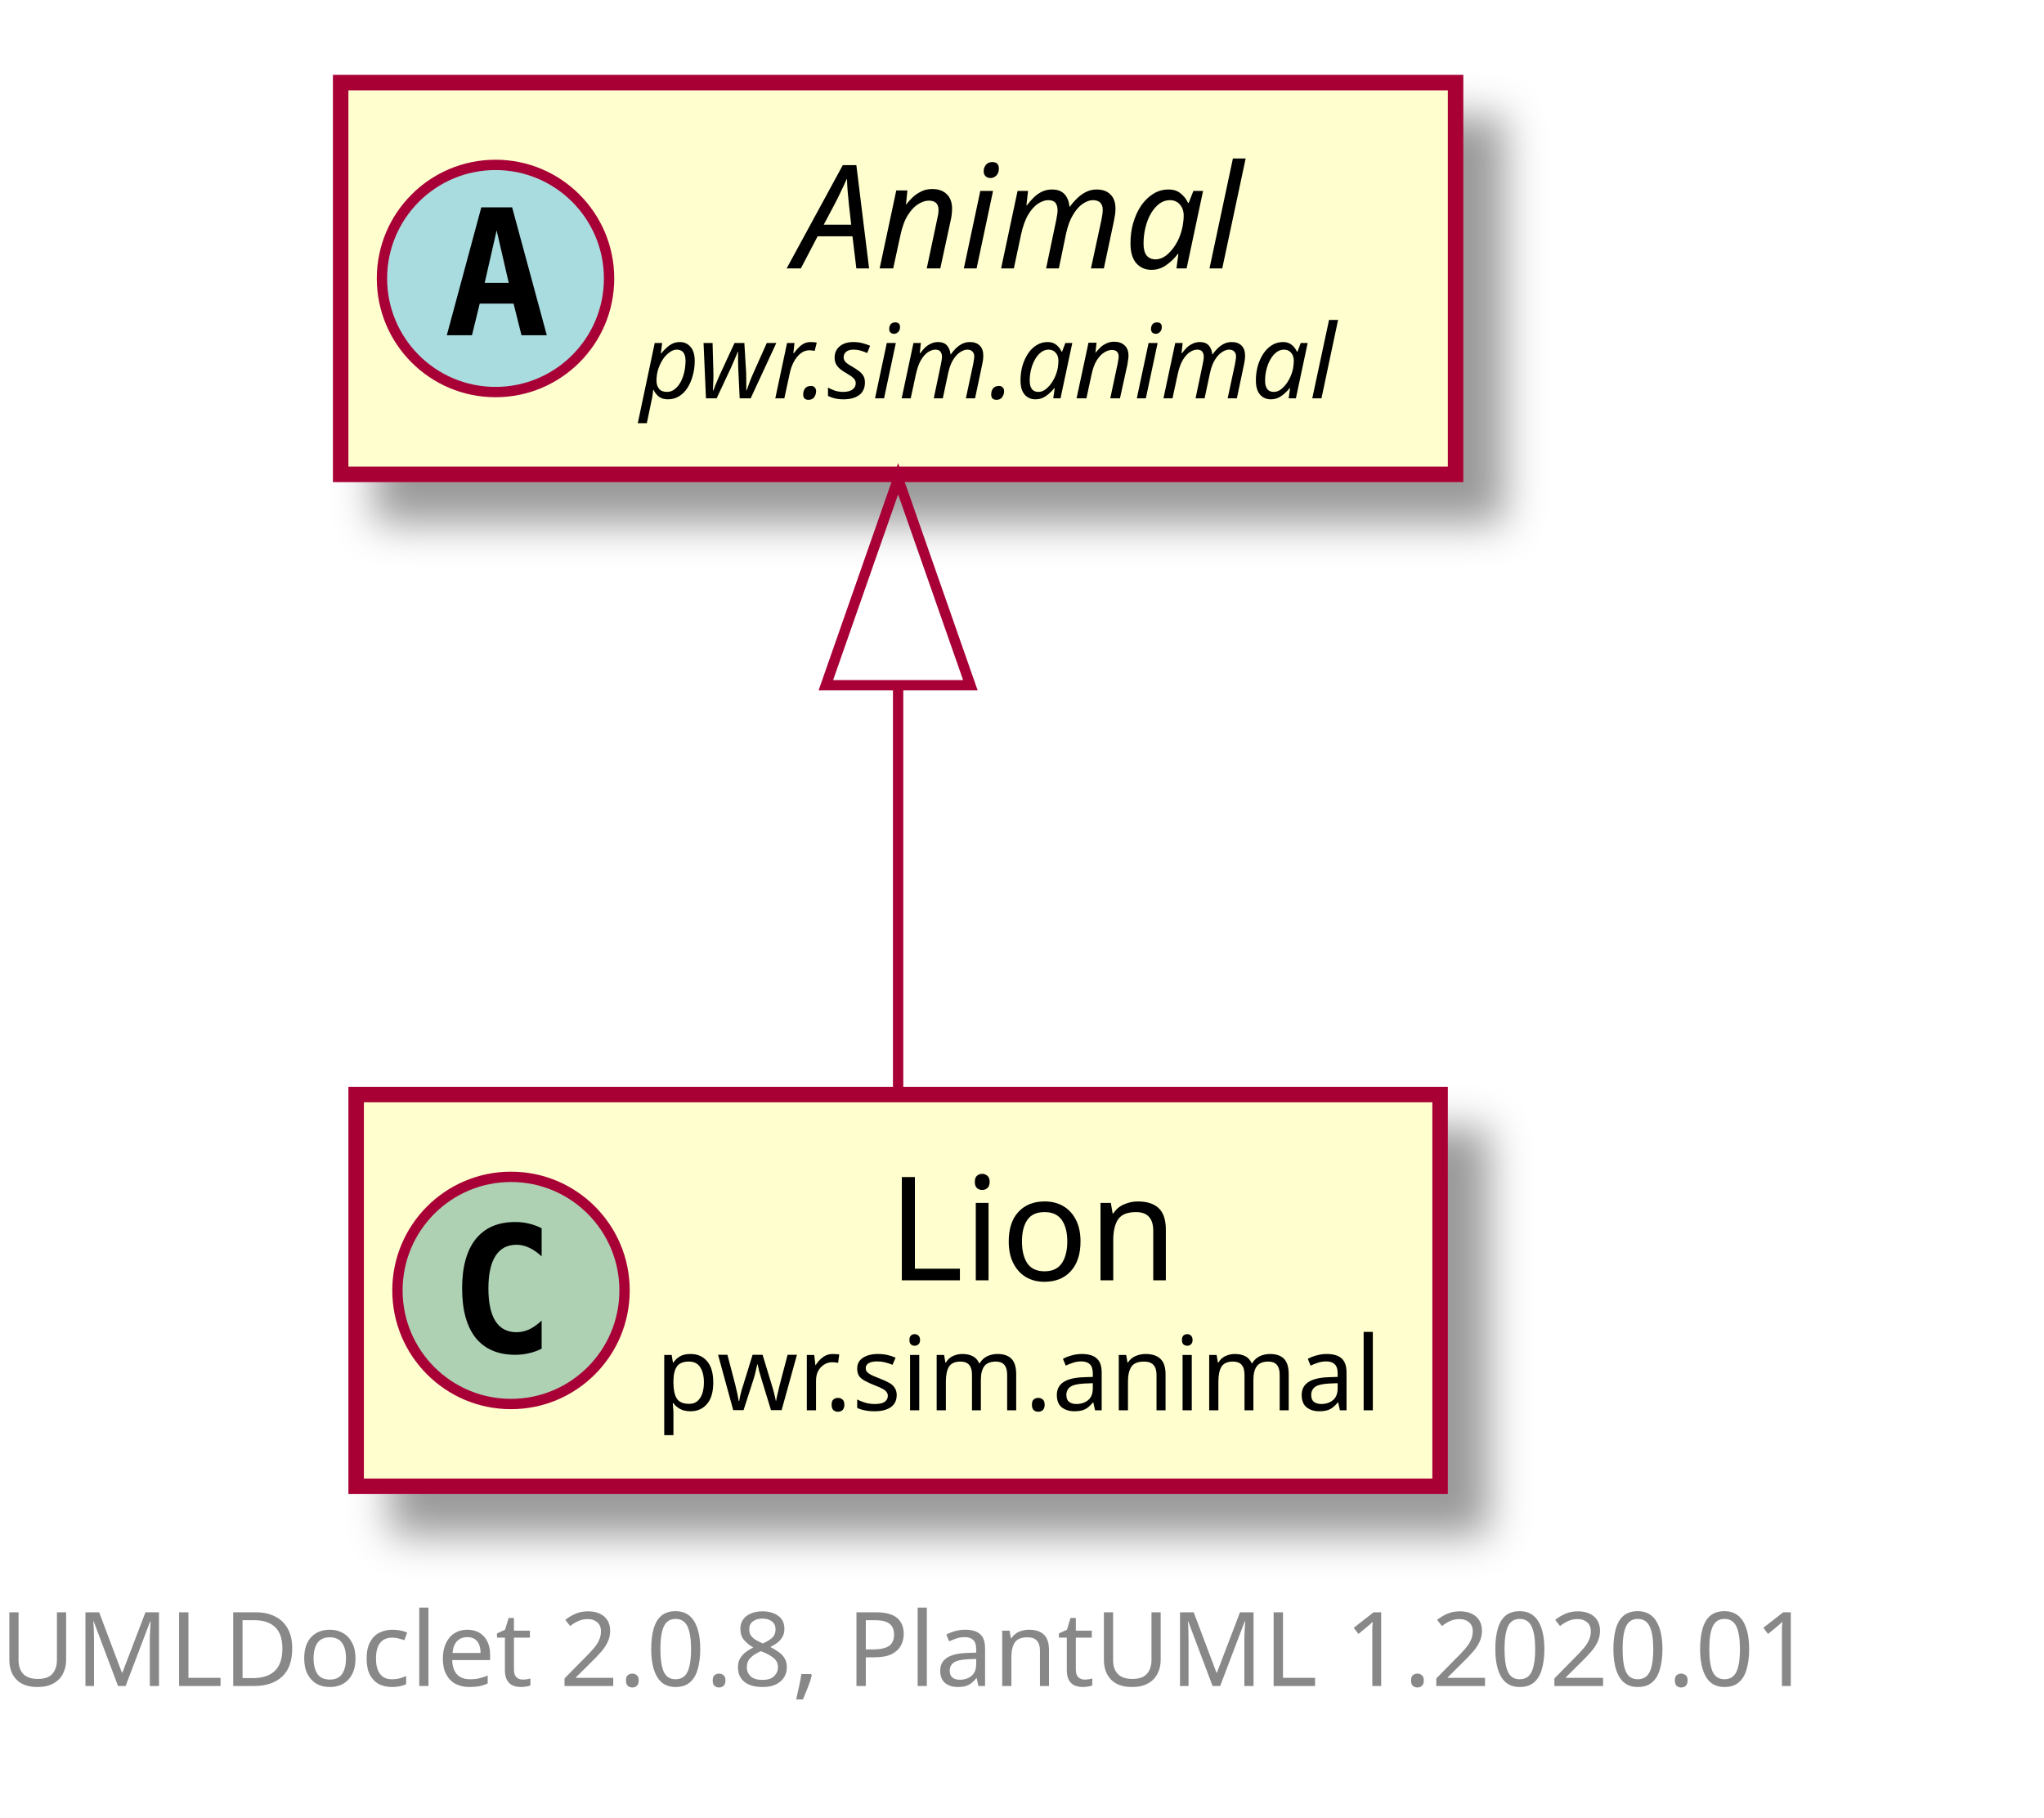
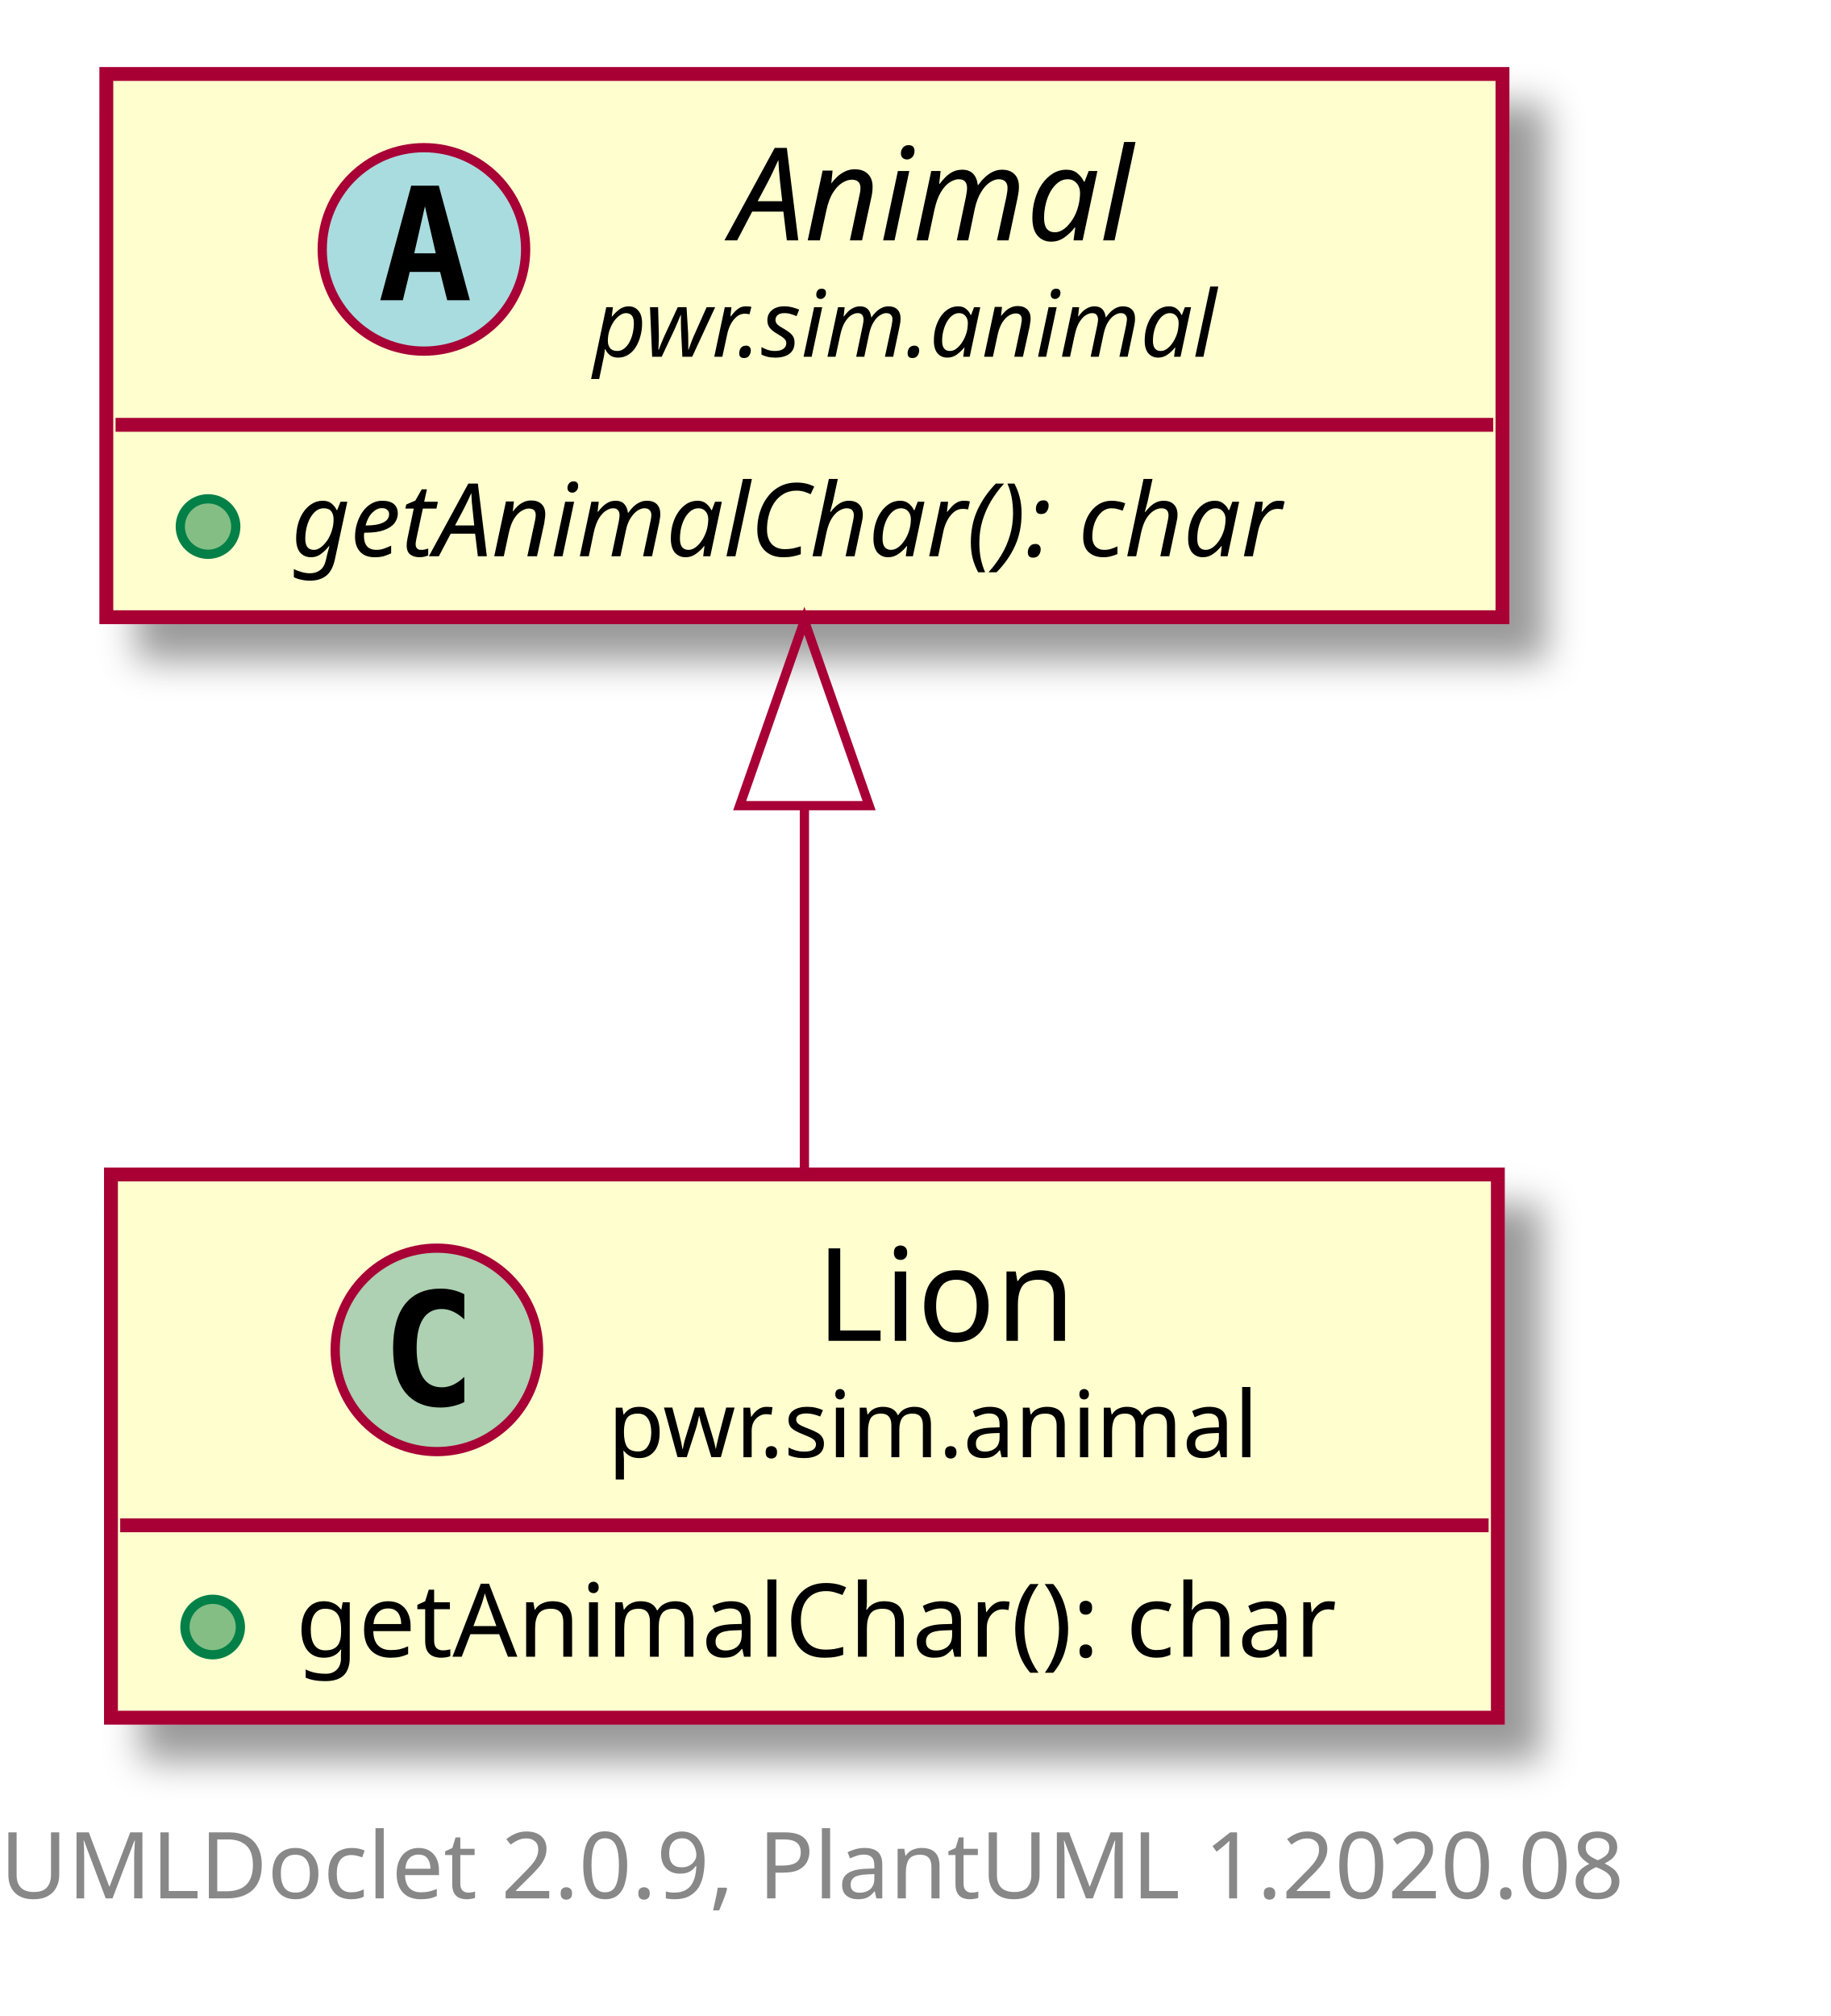
- <svg xmlns="http://www.w3.org/2000/svg" xmlns:xlink="http://www.w3.org/1999/xlink" contentScriptType="application/ecmascript" contentStyleType="text/css" height="176px" preserveAspectRatio="none" style="width:198px;height:176px;" version="1.1" viewBox="0 0 198 176" width="198px" zoomAndPan="magnify">
+ <svg xmlns="http://www.w3.org/2000/svg" xmlns:xlink="http://www.w3.org/1999/xlink" contentScriptType="application/ecmascript" contentStyleType="text/css" height="218px" preserveAspectRatio="none" style="width:198px;height:218px;" version="1.1" viewBox="0 0 198 218" width="198px" zoomAndPan="magnify">
  <defs>
-     <filter height="300%" id="fea0hu55o42dm" width="300%" x="-1" y="-1">
+     <filter height="300%" id="f123n8f19ss6am" width="300%" x="-1" y="-1">
      <feGaussianBlur result="blurOut" stdDeviation="2.0" />
      <feColorMatrix in="blurOut" result="blurOut2" type="matrix" values="0 0 0 0 0 0 0 0 0 0 0 0 0 0 0 0 0 0 .4 0" />
      <feOffset dx="4.0" dy="4.0" in="blurOut2" result="blurOut3" />
      <feBlend in="SourceGraphic" in2="blurOut3" mode="normal" />
    </filter>
  </defs>
  <g>
    <a href="Lion.html" target="_top" title="Lion.html" xlink:actuate="onRequest" xlink:href="Lion.html" xlink:show="new" xlink:title="Lion.html" xlink:type="simple">
-       <rect fill="#FEFECE" filter="url(#fea0hu55o42dm)" height="37.938" id="pwr.sim.animal.Lion" style="stroke: #A80036; stroke-width: 1.5;" width="105" x="34.5" y="106" />
-       <ellipse cx="49.5" cy="124.969" fill="#ADD1B2" rx="11" ry="11" style="stroke: #A80036; stroke-width: 1.0;" />
-       <path d="M52.469,130.609 Q51.891,130.906 51.25,131.047 Q50.609,131.203 49.906,131.203 Q47.406,131.203 46.078,129.562 Q44.766,127.906 44.766,124.781 Q44.766,121.656 46.078,120 Q47.406,118.344 49.906,118.344 Q50.609,118.344 51.25,118.5 Q51.906,118.656 52.469,118.953 L52.469,121.672 Q51.844,121.094 51.25,120.828 Q50.656,120.547 50.031,120.547 Q48.688,120.547 48,121.625 Q47.312,122.688 47.312,124.781 Q47.312,126.875 48,127.953 Q48.688,129.016 50.031,129.016 Q50.656,129.016 51.25,128.75 Q51.844,128.469 52.469,127.891 L52.469,130.609 Z " />
-       <text fill="#000000" font-family="sans-serif" font-size="14" lengthAdjust="spacingAndGlyphs" textLength="28" x="86" y="123.995">Lion</text>
-       <text fill="#000000" font-family="sans-serif" font-size="10" lengthAdjust="spacingAndGlyphs" textLength="73" x="63.5" y="136.579">pwr.sim.animal</text>
+       <rect fill="#FEFECE" filter="url(#f123n8f19ss6am)" height="58.742" id="pwr.sim.animal.Lion" style="stroke: #A80036; stroke-width: 1.5;" width="150" x="12" y="127" />
+       <ellipse cx="47.25" cy="145.969" fill="#ADD1B2" rx="11" ry="11" style="stroke: #A80036; stroke-width: 1.0;" />
+       <path d="M50.219,151.609 Q49.641,151.906 49,152.047 Q48.359,152.203 47.656,152.203 Q45.156,152.203 43.828,150.562 Q42.516,148.906 42.516,145.781 Q42.516,142.656 43.828,141 Q45.156,139.344 47.656,139.344 Q48.359,139.344 49,139.5 Q49.656,139.656 50.219,139.953 L50.219,142.672 Q49.594,142.094 49,141.828 Q48.406,141.547 47.781,141.547 Q46.438,141.547 45.75,142.625 Q45.062,143.688 45.062,145.781 Q45.062,147.875 45.75,148.953 Q46.438,150.016 47.781,150.016 Q48.406,150.016 49,149.75 Q49.594,149.469 50.219,148.891 L50.219,151.609 Z " />
+       <text fill="#000000" font-family="sans-serif" font-size="14" lengthAdjust="spacingAndGlyphs" textLength="28" x="88.25" y="144.995">Lion</text>
+       <text fill="#000000" font-family="sans-serif" font-size="10" lengthAdjust="spacingAndGlyphs" textLength="73" x="65.75" y="157.579">pwr.sim.animal</text>
+       <line style="stroke: #A80036; stroke-width: 1.5;" x1="13" x2="161" y1="164.938" y2="164.938" />
+       <ellipse cx="23" cy="175.938" fill="#84BE84" rx="3" ry="3" style="stroke: #038048; stroke-width: 1.0;" />
+       <text fill="#000000" font-family="sans-serif" font-size="11" lengthAdjust="spacingAndGlyphs" textLength="124" x="32" y="179.148">getAnimalChar(): char</text>
    </a>
    <a href="Animal.html" target="_top" title="Animal.html" xlink:actuate="onRequest" xlink:href="Animal.html" xlink:show="new" xlink:title="Animal.html" xlink:type="simple">
-       <rect fill="#FEFECE" filter="url(#fea0hu55o42dm)" height="37.938" id="pwr.sim.animal.Animal" style="stroke: #A80036; stroke-width: 1.5;" width="108" x="33" y="8" />
-       <ellipse cx="48" cy="26.969" fill="#A9DCDF" rx="11" ry="11" style="stroke: #A80036; stroke-width: 1.0;" />
-       <path d="M48.109,22.312 L46.953,27.391 L49.281,27.391 L48.109,22.312 Z M46.625,20.078 L49.609,20.078 L52.969,32.469 L50.516,32.469 L49.75,29.406 L46.469,29.406 L45.719,32.469 L43.281,32.469 L46.625,20.078 Z " />
-       <text fill="#000000" font-family="sans-serif" font-size="14" font-style="italic" lengthAdjust="spacingAndGlyphs" textLength="46" x="77" y="25.995">Animal</text>
-       <text fill="#000000" font-family="sans-serif" font-size="10" font-style="italic" lengthAdjust="spacingAndGlyphs" textLength="76" x="62" y="38.579">pwr.sim.animal</text>
+       <rect fill="#FEFECE" filter="url(#f123n8f19ss6am)" height="58.742" id="pwr.sim.animal.Animal" style="stroke: #A80036; stroke-width: 1.5;" width="151" x="11.5" y="8" />
+       <ellipse cx="45.85" cy="26.969" fill="#A9DCDF" rx="11" ry="11" style="stroke: #A80036; stroke-width: 1.0;" />
+       <path d="M45.959,22.312 L44.803,27.391 L47.131,27.391 L45.959,22.312 Z M44.475,20.078 L47.459,20.078 L50.819,32.469 L48.366,32.469 L47.6,29.406 L44.319,29.406 L43.569,32.469 L41.131,32.469 L44.475,20.078 Z " />
+       <text fill="#000000" font-family="sans-serif" font-size="14" font-style="italic" lengthAdjust="spacingAndGlyphs" textLength="46" x="79.15" y="25.995">Animal</text>
+       <text fill="#000000" font-family="sans-serif" font-size="10" font-style="italic" lengthAdjust="spacingAndGlyphs" textLength="76" x="64.15" y="38.579">pwr.sim.animal</text>
+       <line style="stroke: #A80036; stroke-width: 1.5;" x1="12.5" x2="161.5" y1="45.938" y2="45.938" />
+       <ellipse cx="22.5" cy="56.938" fill="#84BE84" rx="3" ry="3" style="stroke: #038048; stroke-width: 1.0;" />
+       <text fill="#000000" font-family="sans-serif" font-size="11" font-style="italic" lengthAdjust="spacingAndGlyphs" textLength="125" x="31.5" y="60.148">getAnimalChar(): char</text>
    </a>
-     <path d="M87,66.692 C87,80.134 87,94.546 87,105.679 " fill="none" id="pwr.sim.animal.Animal&lt;-pwr.sim.animal.Lion" style="stroke: #A80036; stroke-width: 1.0;" />
-     <polygon fill="none" points="80,66.362,87,46.362,94,66.362,80,66.362" style="stroke: #A80036; stroke-width: 1.0;" />
-     <text fill="#888888" font-family="sans-serif" font-size="10" lengthAdjust="spacingAndGlyphs" textLength="186" x="0" y="163.282">UMLDoclet 2.0.8, PlantUML 1.2020.01</text>
+     <path d="M87,87.25 C87,100.7 87,114.86 87,126.77 " fill="none" id="pwr.sim.animal.Animal&lt;-pwr.sim.animal.Lion" style="stroke: #A80036; stroke-width: 1.0;" />
+     <polygon fill="none" points="80,87.12,87,67.12,94,87.12,80,87.12" style="stroke: #A80036; stroke-width: 1.0;" />
+     <text fill="#888888" font-family="sans-serif" font-size="10" lengthAdjust="spacingAndGlyphs" textLength="186" x="0" y="205.282">UMLDoclet 2.0.9, PlantUML 1.2020.08</text>
  </g>
</svg>
